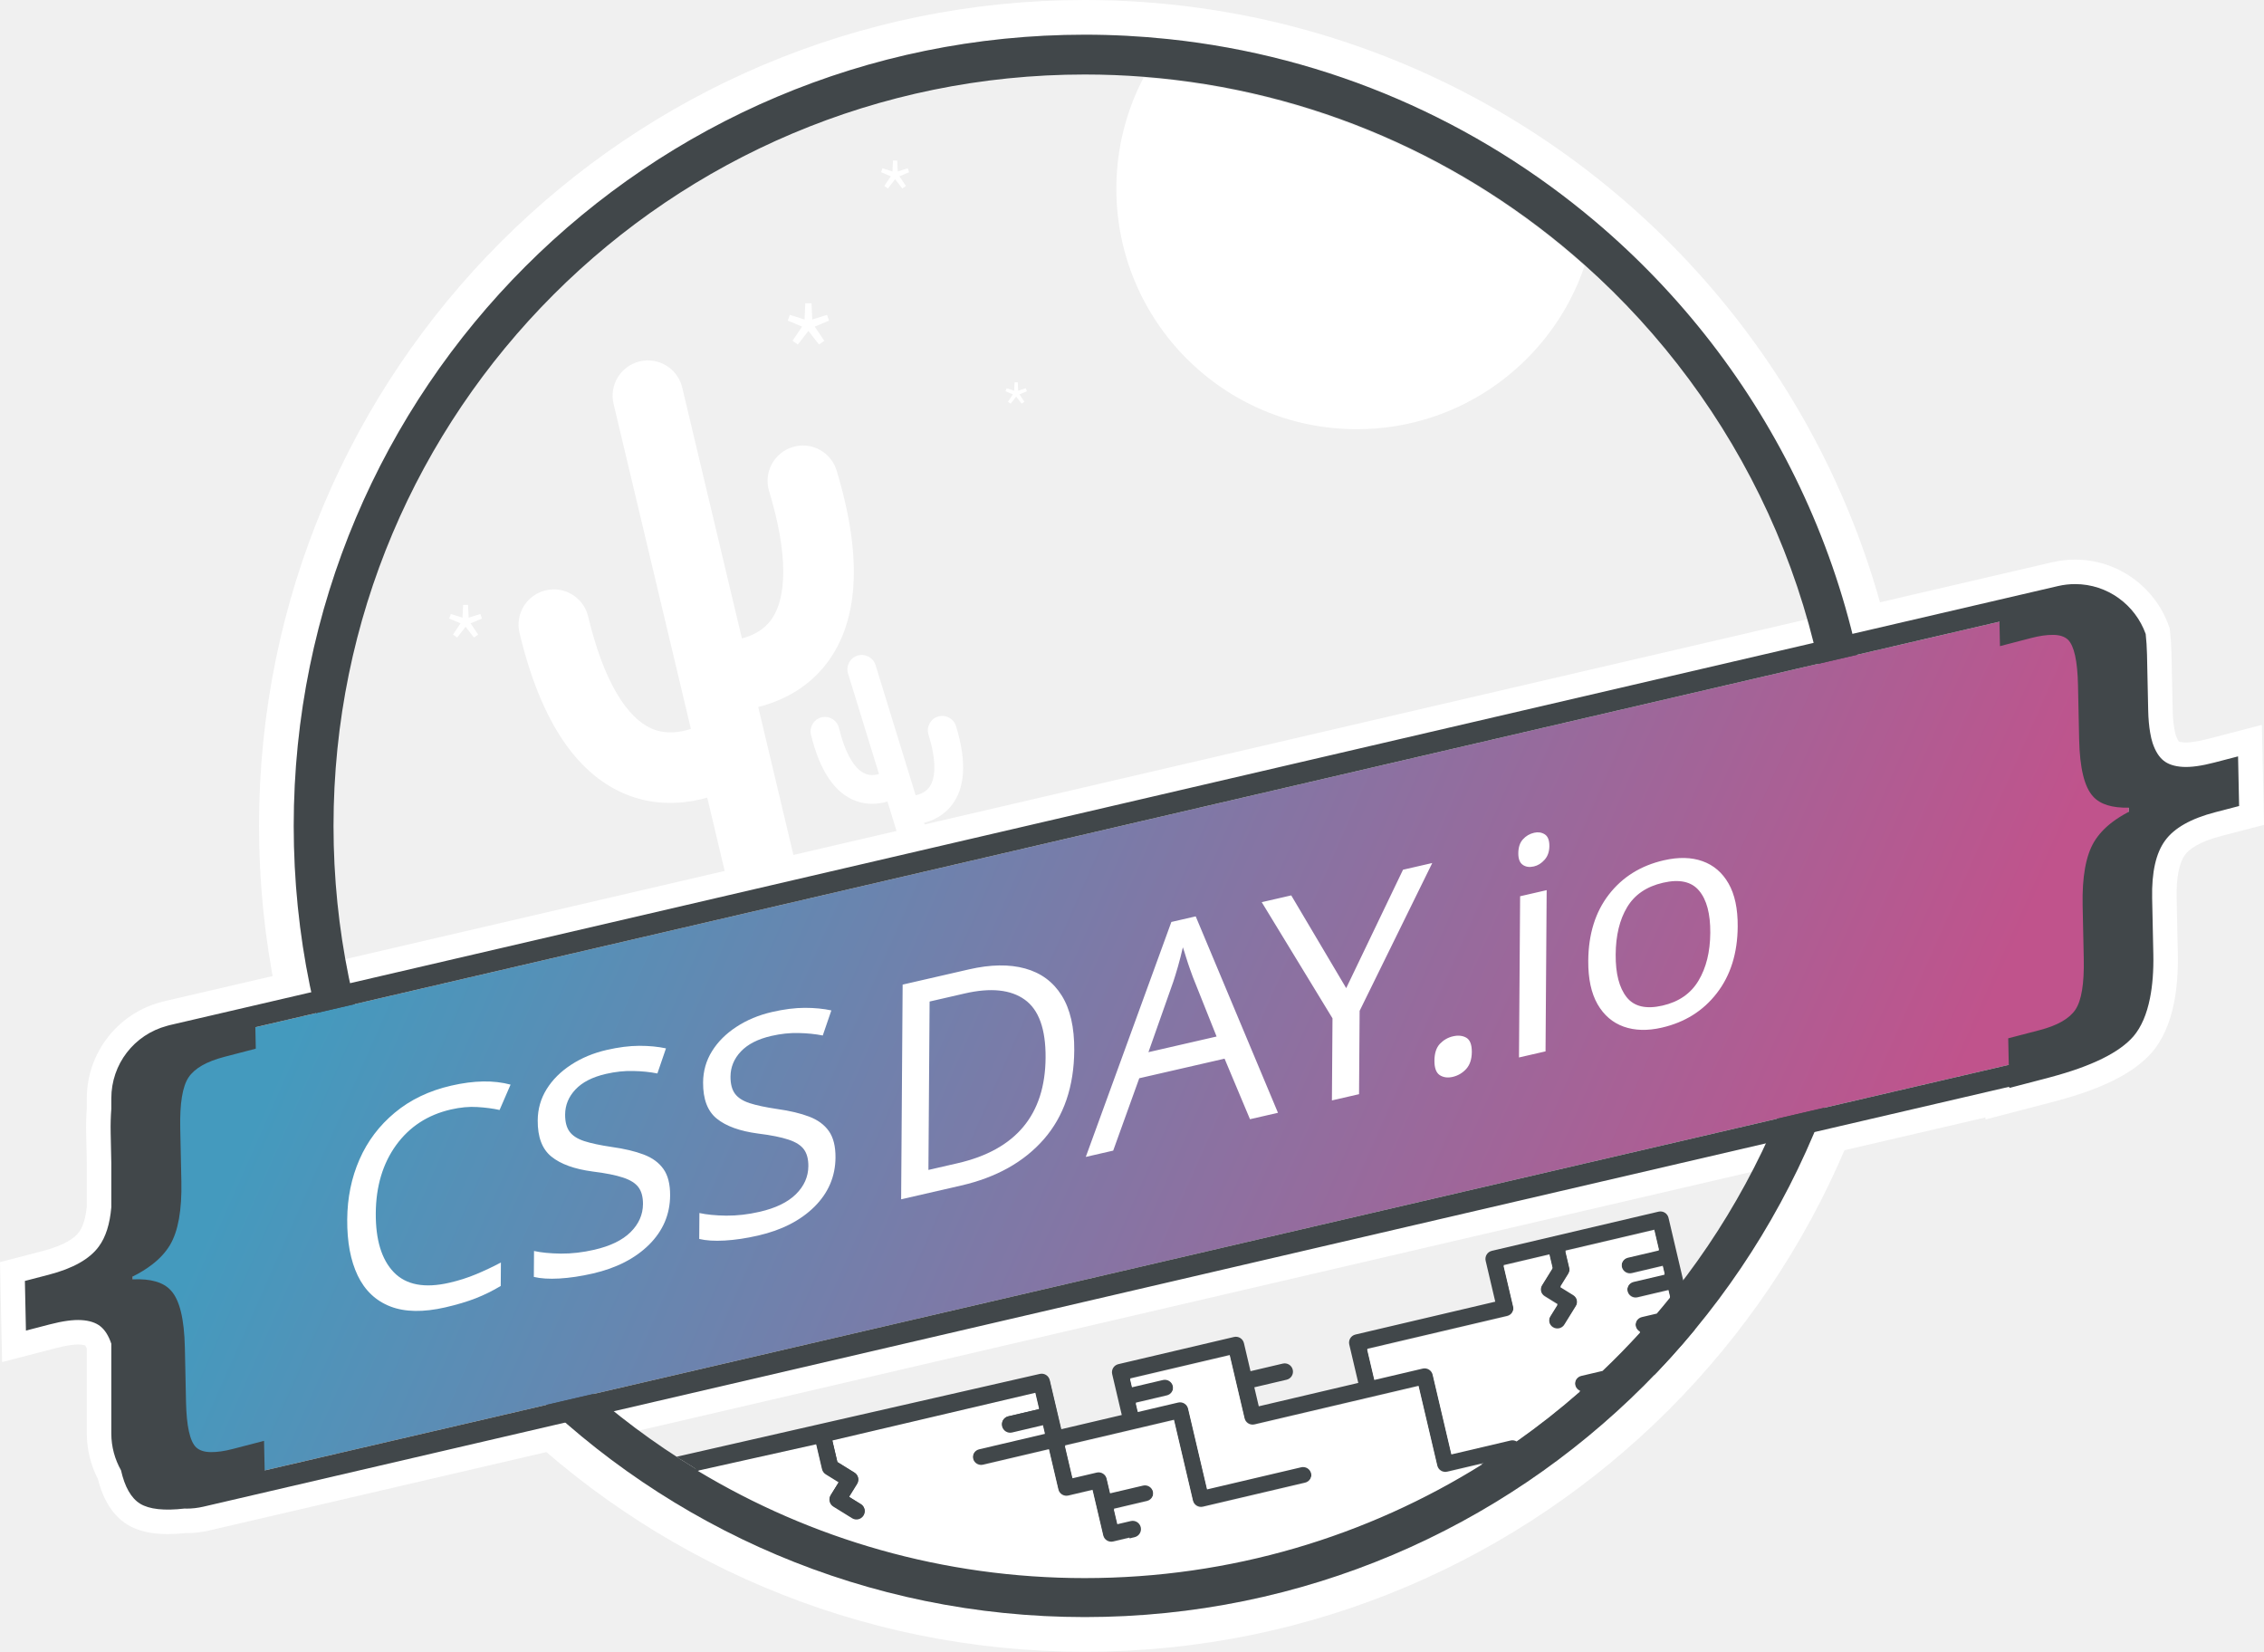
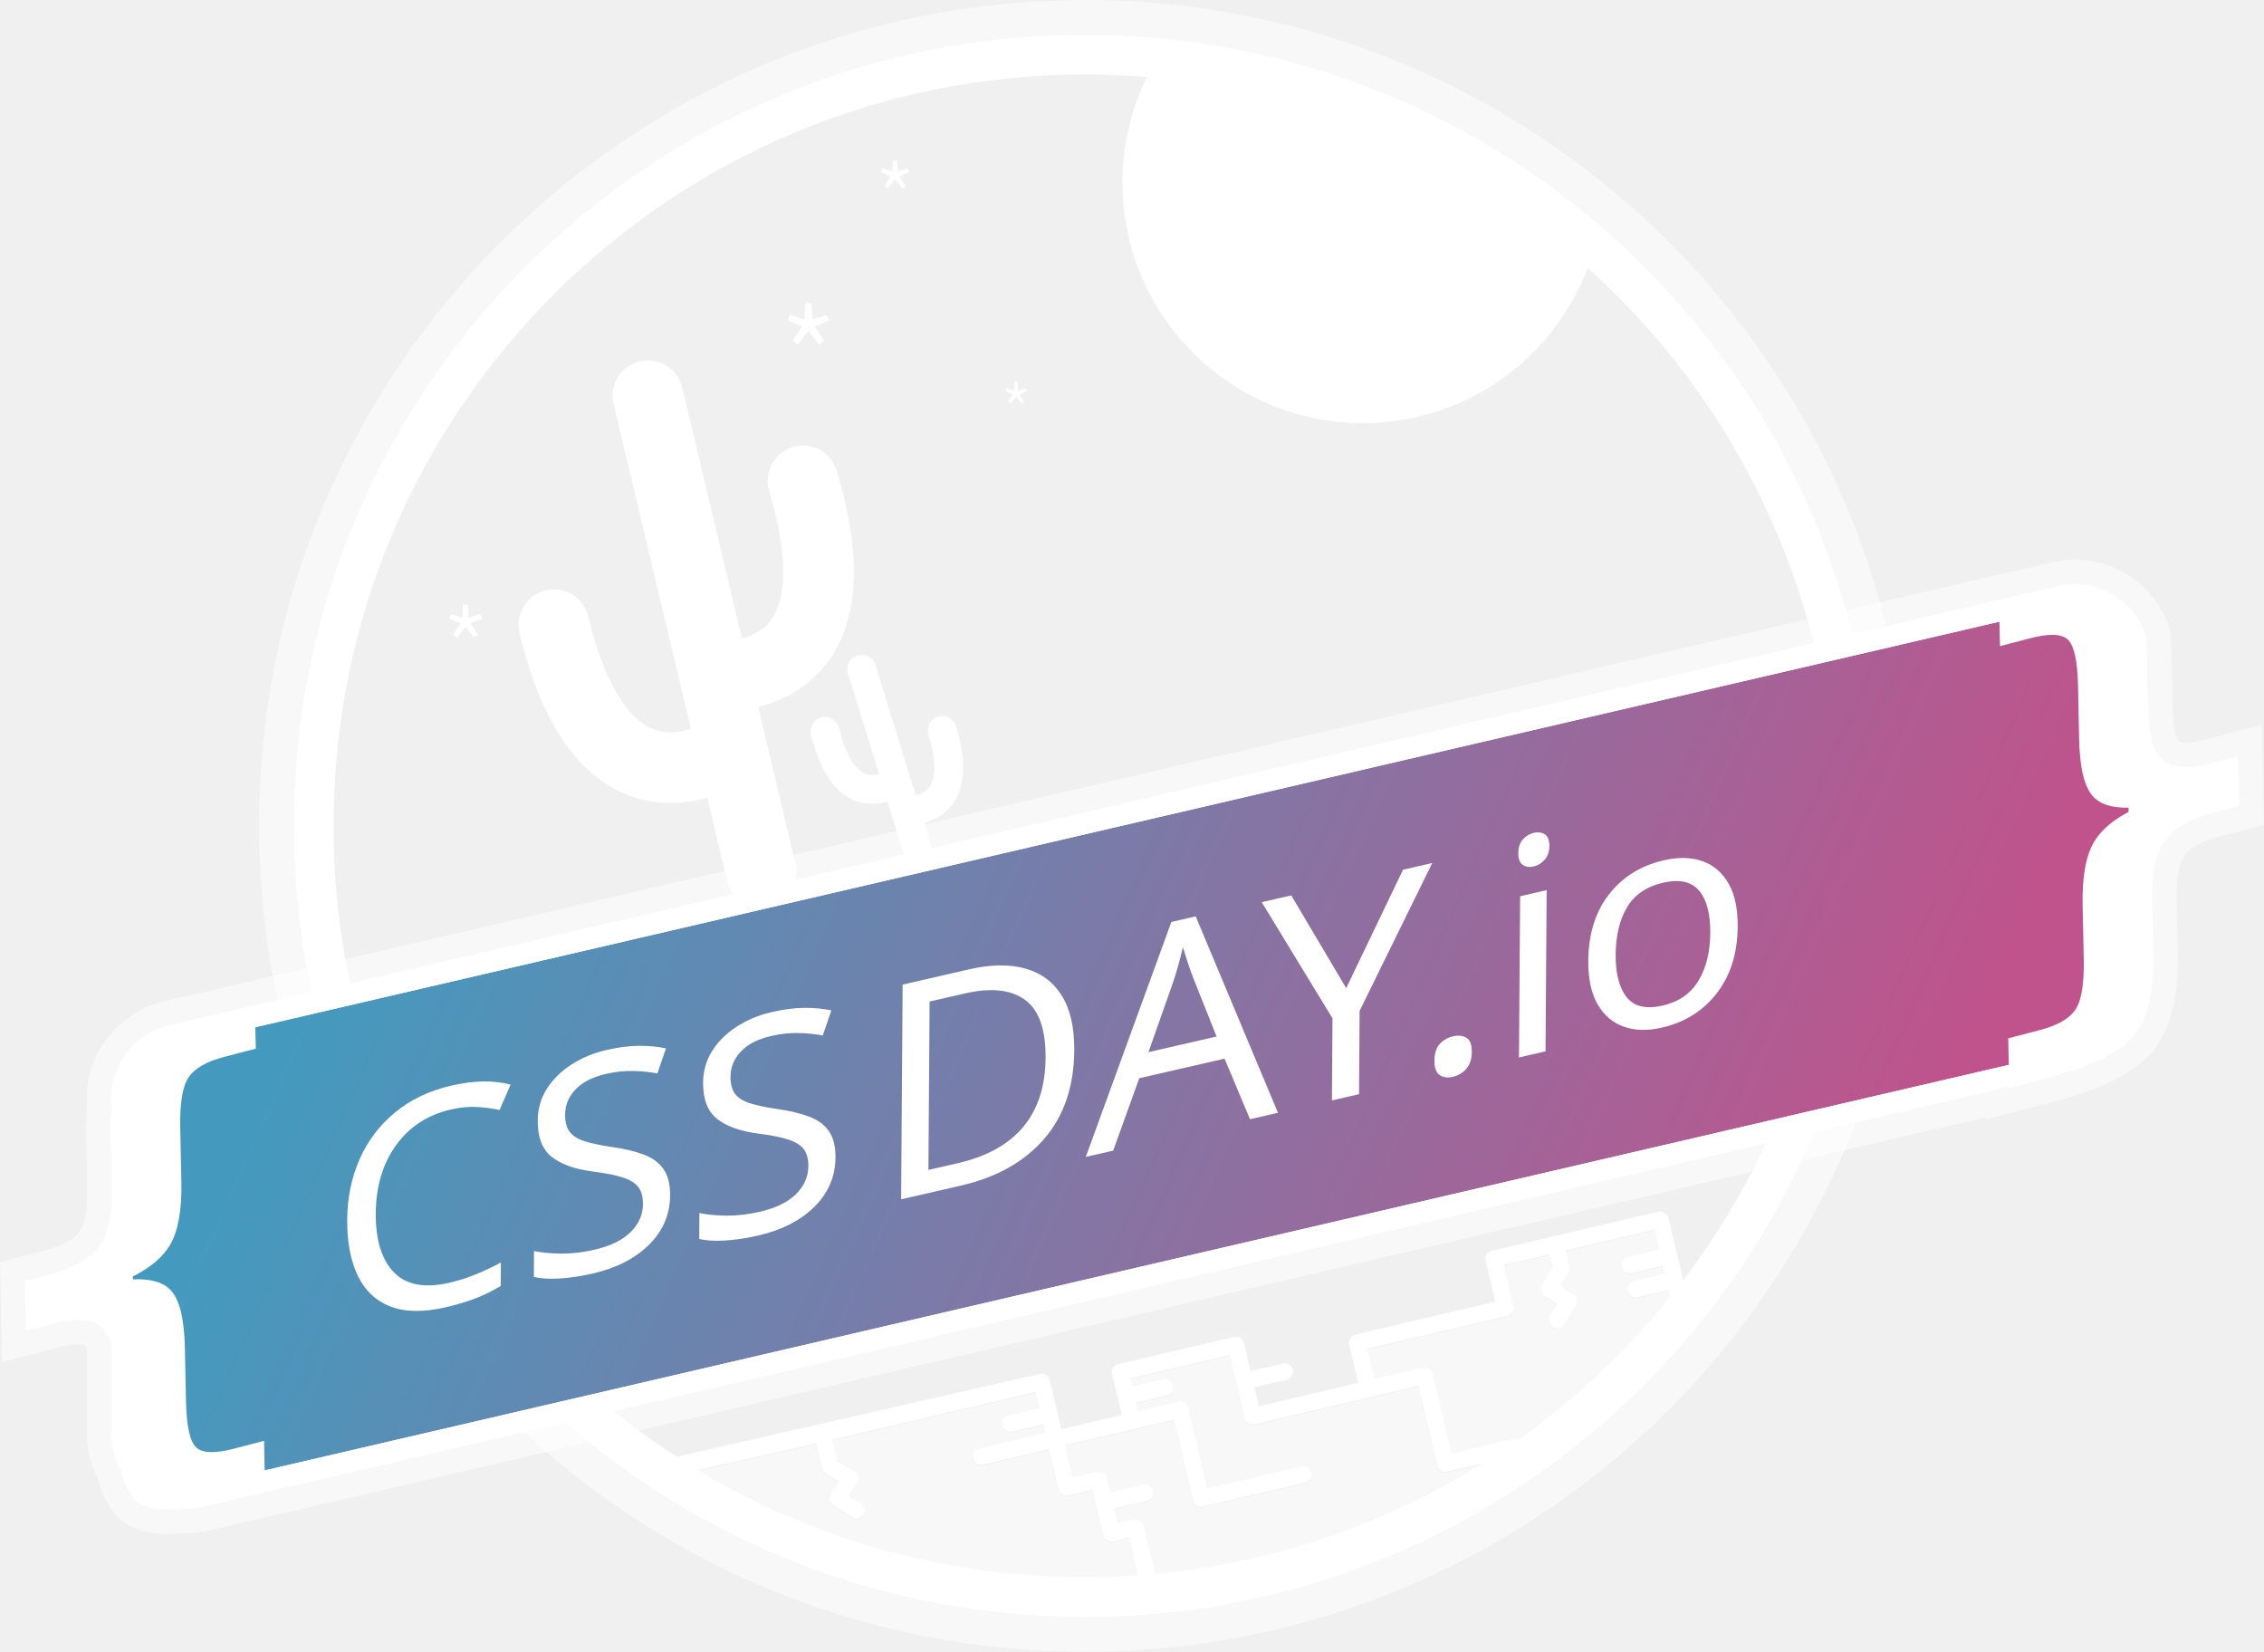
<svg xmlns="http://www.w3.org/2000/svg" version="1.1" x="0" y="0" width="369.775" height="269.75" viewBox="0, 0, 369.775, 269.75">
  <g id="Background">
    <rect x="0" y="0" width="369.775" height="269.75" fill="#000000" fill-opacity="0" />
  </g>
  <defs>
    <linearGradient id="Gradient_1" gradientUnits="userSpaceOnUse" x1="69.423" y1="119.973" x2="299.939" y2="221.786">
      <stop offset="0" stop-color="#449ABE" />
      <stop offset="1" stop-color="#C0538C" />
    </linearGradient>
  </defs>
  <g id="Layer_1">
-     <path d="M27.416,250.533 C24.667,250.533 22.499,250.023 20.787,248.976 C18.485,247.539 16.883,245.047 15.994,241.547 C14.806,239.244 14.181,236.682 14.181,234.096 L14.181,220.192 C14.029,219.865 13.914,219.742 13.896,219.722 L13.896,219.722 C13.884,219.722 13.645,219.613 13.047,219.577 C12.946,219.57 12.851,219.568 12.751,219.568 C12.135,219.568 11.005,219.671 9.126,220.16 L0.344,222.442 L0,206.116 L6.94,204.31 C10.718,203.328 12.267,202.087 12.9,201.219 C13.566,200.321 14.002,198.866 14.18,196.984 L14.18,189.961 L14.077,185.104 C14.047,183.682 14.08,182.315 14.18,180.933 L14.18,179.379 C14.18,172.026 19.143,165.567 26.249,163.669 C26.461,163.607 26.621,163.563 26.783,163.525 L335.221,91.813 C336.44,91.53 337.685,91.387 338.925,91.387 C345.757,91.387 351.903,95.725 354.216,102.182 L354.377,102.631 L354.428,103.106 C354.562,104.362 354.64,105.565 354.665,106.783 L354.858,115.905 C354.882,117.062 354.97,118.091 355.121,118.963 C355.23,119.589 355.32,119.921 355.377,120.088 C355.63,120.835 355.852,121.074 355.877,121.1 L355.878,121.1 C355.889,121.1 356.127,121.21 356.731,121.246 C356.828,121.252 356.922,121.254 357.021,121.254 C357.638,121.254 358.768,121.151 360.649,120.662 L369.431,118.379 L369.775,134.707 L362.834,136.512 C359.057,137.494 357.507,138.736 356.873,139.604 C355.917,140.893 355.437,143.367 355.505,146.593 L355.697,155.718 C355.759,158.692 355.551,161.406 355.077,163.784 C354.415,167.106 353.215,169.811 351.509,171.823 C348.622,175.159 343.539,177.75 335.944,179.774 L335.51,179.895 L324.297,182.815 L324.288,182.486 L34.14,249.947 C32.872,250.241 31.545,250.395 30.286,250.371 C29.266,250.478 28.302,250.533 27.416,250.533 z" fill="#FFFFFF" />
    <g>
-       <g>
-         <path d="M277.801,221.371 L276.179,214.469 L276.179,214.469 L276.179,214.469 L274.909,209.066 L274.83,208.731 L274.83,208.731 L274.83,208.731 L273.901,204.778 L273.901,204.778 L273.901,204.778 L272.516,198.883 C272.345,198.155 271.616,197.704 270.889,197.875 L253.76,201.9 C253.76,201.9 253.76,201.9 253.76,201.9 C253.76,201.9 253.76,201.9 253.76,201.9 L243.658,204.274 C242.93,204.445 242.479,205.173 242.65,205.901 L244.219,212.577 L221.381,217.943 C220.653,218.114 220.202,218.842 220.373,219.57 L221.847,225.844 L205.594,229.663 L204.865,226.561 L210.136,225.323 C210.864,225.152 211.315,224.424 211.144,223.696 C210.973,222.968 210.244,222.517 209.517,222.688 L204.246,223.927 L203.171,219.35 C203,218.622 202.271,218.171 201.544,218.342 L182.658,222.78 C181.93,222.951 181.479,223.679 181.65,224.407 L182.579,228.359 C182.579,228.359 182.579,228.359 182.579,228.36 C182.579,228.36 182.579,228.36 182.579,228.361 L183.219,231.083 L173.337,233.405 L172.697,230.683 C172.697,230.683 172.697,230.682 172.697,230.682 C172.697,230.682 172.697,230.682 172.697,230.682 L171.452,225.383 C171.281,224.655 170.552,224.204 169.825,224.375 L110.513,237.9 L110.505,237.902 C110.512,237.907 110.53,237.912 110.539,237.917 C110.643,237.984 110.747,238.051 110.852,238.118 C111.867,238.772 112.891,239.412 113.926,240.037 C113.931,240.042 113.936,240.046 113.941,240.051 L113.948,240.05 C113.96,240.057 113.972,240.065 113.985,240.072 L133.333,235.731 C133.335,235.741 133.335,235.751 133.337,235.761 L134.286,239.801 C134.368,240.151 134.586,240.453 134.891,240.642 L136.995,241.945 L135.692,244.049 C135.298,244.684 135.494,245.519 136.13,245.912 L139.191,247.808 C139.509,248.005 139.876,248.054 140.213,247.975 C140.55,247.896 140.857,247.688 141.054,247.37 C141.448,246.735 141.252,245.9 140.616,245.507 L138.706,244.324 L140.009,242.22 C140.403,241.585 140.207,240.75 139.571,240.357 L136.793,238.636 L135.972,235.141 C135.97,235.131 135.965,235.122 135.962,235.112 L169.126,227.319 L169.752,229.983 L164.701,231.17 C163.973,231.341 163.522,232.069 163.693,232.797 C163.864,233.525 164.592,233.976 165.32,233.805 L170.371,232.618 L170.701,234.023 L159.94,236.552 C159.212,236.723 158.761,237.451 158.932,238.179 C159.103,238.907 159.832,239.358 160.559,239.187 L171.32,236.658 L172.861,243.217 C173.032,243.945 173.761,244.396 174.488,244.225 L178.441,243.296 L180.186,250.72 C180.357,251.448 181.086,251.899 181.813,251.728 L184.468,251.104 L186.371,259.292 L188.986,258.591 L186.814,249.247 C186.633,248.574 185.975,248.163 185.302,248.266 C185.111,248.225 184.91,248.22 184.708,248.267 L182.512,248.783 L181.947,246.377 L187.327,245.113 C188.055,244.942 188.506,244.214 188.335,243.486 C188.164,242.758 187.436,242.307 186.708,242.478 L181.328,243.742 L180.768,241.359 C180.597,240.631 179.868,240.18 179.141,240.351 L175.188,241.28 L173.957,236.039 L191.745,231.859 L194.841,245.036 C195.012,245.764 195.741,246.215 196.468,246.044 L213.158,242.122 C213.886,241.951 214.337,241.223 214.166,240.495 C213.995,239.767 213.266,239.316 212.539,239.487 L197.166,243.099 L194.07,229.922 C193.899,229.194 193.17,228.743 192.443,228.914 L185.855,230.462 L185.525,229.057 L190.576,227.87 C191.304,227.699 191.755,226.971 191.584,226.243 C191.413,225.515 190.684,225.064 189.957,225.235 L184.906,226.422 L184.596,225.104 L200.847,221.285 L203.271,231.6 C203.442,232.328 204.171,232.779 204.898,232.608 L231.69,226.312 L234.747,239.321 C234.918,240.049 235.647,240.5 236.374,240.329 L242.18,238.965 L247.354,237.749 C248.082,237.578 248.533,236.85 248.362,236.122 C248.274,235.746 248.035,235.446 247.725,235.265 C247.436,235.096 247.086,235.031 246.735,235.114 L237.072,237.385 L234.015,224.376 C233.844,223.648 233.115,223.197 232.388,223.368 L224.483,225.225 L223.318,220.268 L246.156,214.902 C246.884,214.731 247.335,214.003 247.164,213.275 L245.595,206.599 L253.062,204.844 L253.573,207.021 L251.852,209.799 C251.458,210.434 251.654,211.269 252.29,211.662 L254.394,212.965 L253.211,214.875 C252.817,215.51 253.013,216.345 253.649,216.738 C253.967,216.935 254.334,216.984 254.671,216.905 C255.008,216.826 255.315,216.618 255.512,216.3 L257.408,213.239 C257.802,212.604 257.606,211.769 256.97,211.376 L254.866,210.073 L256.169,207.969 C256.358,207.664 256.418,207.296 256.336,206.947 L255.696,204.224 L270.19,200.818 L270.956,204.077 L265.905,205.264 C265.177,205.435 264.726,206.163 264.897,206.891 C265.068,207.619 265.797,208.07 266.524,207.899 L271.575,206.712 L271.885,208.03 L266.834,209.217 C266.106,209.388 265.655,210.116 265.826,210.844 C265.997,211.572 266.726,212.023 267.453,211.852 L272.504,210.665 L272.768,211.787 C272.063,212.662 271.347,213.527 270.619,214.382 L268.182,214.955 C267.454,215.126 267.003,215.854 267.174,216.582 C267.27,216.99 267.544,217.306 267.893,217.479 C265.924,219.64 263.88,221.731 261.762,223.746 L258.292,224.561 C257.564,224.732 257.113,225.46 257.284,226.188 C257.386,226.622 257.689,226.954 258.069,227.118 C258.326,227.229 258.618,227.265 258.912,227.196 L276.227,223.127 C276.324,223.104 276.416,223.07 276.502,223.028 C276.598,223.027 276.695,223.017 276.793,222.994 C277.52,222.827 277.972,222.098 277.801,221.371 z" fill="#41474A" />
-       </g>
-       <path d="M260.846,29.086 C242.393,14.472 220.027,4.589 195.575,1.254 C189.56,0.433 183.421,0 177.181,0 C102.691,0 42.306,60.386 42.306,134.875 C42.306,209.364 102.691,269.75 177.181,269.75 C251.671,269.75 312.056,209.364 312.056,134.875 C312.056,91.993 292.04,53.789 260.846,29.086 z M177.181,264.083 C105.821,264.083 47.973,206.234 47.973,134.875 C47.973,63.516 105.821,5.667 177.181,5.667 C181.763,5.667 186.288,5.909 190.747,6.375 C217.186,9.134 241.249,19.869 260.498,36.126 C288.561,59.827 306.389,95.267 306.389,134.875 C306.389,206.235 248.54,264.083 177.181,264.083 z" fill="#FFFFFF" />
-       <path d="M260.498,36.126 C241.249,19.868 217.186,9.133 190.747,6.375 C186.288,5.91 181.763,5.667 177.181,5.667 C105.821,5.667 47.973,63.516 47.973,134.875 C47.973,206.234 105.822,264.083 177.181,264.083 C248.54,264.083 306.389,206.234 306.389,134.875 C306.389,95.266 288.56,59.827 260.498,36.126 z M177.181,257.583 C109.411,257.583 54.473,202.645 54.473,134.875 C54.473,67.105 109.411,12.167 177.181,12.167 C180.405,12.167 183.601,12.293 186.762,12.537 C214.335,14.667 239.348,25.914 258.805,43.262 C284.011,65.736 299.889,98.449 299.889,134.875 C299.889,202.645 244.95,257.583 177.181,257.583 z" fill="#41474A" />
+       <path d="M165.3,233.939 C164.572,234.11 163.844,233.659 163.673,232.931 C163.502,232.203 163.953,231.475 164.681,231.304 L169.732,230.117 L169.106,227.453 L135.942,235.246 C135.945,235.256 135.949,235.264 135.952,235.275 L136.773,238.77 L139.551,240.491 C140.187,240.884 140.383,241.719 139.989,242.354 L138.686,244.458 L140.596,245.641 C141.231,246.034 141.428,246.869 141.034,247.504 C140.837,247.822 140.53,248.03 140.193,248.109 C139.856,248.188 139.488,248.139 139.171,247.942 L136.11,246.046 C135.475,245.653 135.278,244.818 135.672,244.183 L136.975,242.079 L134.871,240.776 C134.566,240.587 134.348,240.285 134.266,239.935 L133.317,235.895 C133.315,235.885 133.315,235.875 133.313,235.865 L113.965,240.206 C132.424,251.321 154.045,257.719 177.163,257.719 C201.036,257.719 223.314,250.896 242.161,239.101 L236.355,240.465 C235.627,240.636 234.899,240.185 234.728,239.457 L231.671,226.448 L204.879,232.744 C204.151,232.915 203.423,232.464 203.252,231.736 L200.828,221.421 L184.577,225.24 L184.887,226.558 L189.938,225.371 C190.666,225.2 191.394,225.651 191.565,226.379 C191.736,227.107 191.285,227.835 190.557,228.006 L185.506,229.193 L185.836,230.598 L192.424,229.05 C193.152,228.879 193.88,229.33 194.051,230.058 L197.147,243.235 L212.52,239.623 C213.248,239.452 213.976,239.903 214.147,240.631 C214.318,241.359 213.867,242.087 213.139,242.258 L196.449,246.18 C195.721,246.351 194.993,245.9 194.822,245.172 L191.726,231.995 L173.938,236.175 L175.169,241.416 L179.122,240.487 C179.85,240.316 180.578,240.767 180.749,241.495 L181.309,243.878 L186.689,242.614 C187.417,242.443 188.145,242.894 188.316,243.622 C188.487,244.35 188.036,245.078 187.308,245.249 L181.928,246.513 L182.493,248.919 L184.689,248.403 C185.417,248.232 186.145,248.683 186.316,249.411 C186.487,250.139 186.036,250.867 185.308,251.038 L181.794,251.864 C181.066,252.035 180.338,251.584 180.167,250.856 L178.422,243.432 L174.469,244.361 C173.741,244.532 173.013,244.081 172.842,243.353 L171.301,236.794 L160.54,239.323 C159.812,239.494 159.084,239.043 158.913,238.315 C158.742,237.587 159.193,236.859 159.921,236.688 L170.682,234.159 L170.352,232.754 L165.3,233.939 z" fill="#FFFFFF" fill-opacity="0.5" />
+       <path d="M259.435,226.496 C259.264,225.768 260.457,225.542 261.185,225.371 L261.744,223.884 C263.861,221.868 265.906,219.778 267.875,217.617 C267.527,217.444 268.531,217.717 268.435,217.309 C268.264,216.581 269.185,216.621 269.372,215.934 L270.601,214.52 C271.329,213.665 272.045,212.8 272.75,211.925 L272.486,210.803 L267.435,211.99 C266.707,212.161 265.979,211.71 265.808,210.982 C265.637,210.254 266.088,209.526 266.816,209.355 L271.867,208.168 L271.557,206.85 L266.506,208.037 C265.778,208.208 265.05,207.757 264.879,207.029 C264.708,206.301 265.159,205.573 265.887,205.402 L270.938,204.215 L270.172,200.956 L255.678,204.362 L256.318,207.085 C256.4,207.435 256.34,207.802 256.151,208.107 L254.848,210.211 L256.952,211.514 C257.587,211.907 257.784,212.742 257.39,213.377 L255.494,216.438 C255.297,216.756 254.99,216.964 254.653,217.043 C254.316,217.122 253.948,217.073 253.631,216.876 C252.996,216.483 252.799,215.648 253.193,215.013 L254.376,213.103 L252.272,211.8 C251.637,211.407 251.44,210.572 251.834,209.937 L253.555,207.159 L253.043,204.982 L245.576,206.737 L247.145,213.413 C247.316,214.141 246.865,214.869 246.137,215.04 L223.299,220.406 L224.464,225.363 L232.368,223.506 C233.096,223.335 233.824,223.786 233.995,224.514 L237.052,237.523 L246.715,235.252 C247.066,235.169 247.417,235.235 247.705,235.403 C251.301,232.871 254.753,230.153 258.05,227.259 C257.671,227.091 259.537,226.93 259.435,226.496 z" fill="#FFFFFF" fill-opacity="0.5" />
+       <path d="M271.426,197.858 C272.444,198.489 272.15,198.086 272.516,198.883 L273.901,204.778 L274.83,208.731 L274.909,209.066 L275.687,212.377 C273.15,212.399 274.309,212.356 272.207,212.473 L272.768,211.787 L272.504,210.665 L267.453,211.852 C266.726,212.023 265.997,211.572 265.826,210.844 C265.655,210.116 266.106,209.388 266.834,209.217 L271.885,208.03 L271.575,206.712 L266.524,207.899 C265.797,208.07 265.068,207.619 264.897,206.891 C264.726,206.163 265.177,205.435 265.905,205.264 L270.956,204.077 L270.19,200.818 L255.696,204.224 L256.336,206.947 C256.418,207.296 256.358,207.664 256.169,207.969 L254.866,210.073 L256.97,211.376 C257.606,211.769 257.802,212.604 257.408,213.239 L255.512,216.3 C255.315,216.618 255.008,216.826 254.671,216.905 C254.334,216.984 253.967,216.935 253.649,216.738 C253.013,216.345 252.817,215.51 253.211,214.875 L254.394,212.965 L252.29,211.662 C251.654,211.269 251.458,210.434 251.852,209.799 L253.573,207.021 L253.062,204.844 L245.595,206.599 L247.164,213.275 C247.335,214.003 246.884,214.731 246.156,214.902 L223.318,220.268 L224.483,225.225 L232.388,223.368 C233.115,223.197 233.844,223.648 234.015,224.376 L237.072,237.385 L246.735,235.114 C247.086,235.031 247.436,235.096 247.725,235.265 C248.035,235.446 248.274,235.746 248.362,236.122 C248.533,236.85 248.082,237.578 247.354,237.749 L242.18,238.965 L236.374,240.329 C235.647,240.5 234.918,240.049 234.747,239.321 L231.69,226.312 L204.898,232.608 C204.171,232.779 203.442,232.328 203.271,231.6 L200.847,221.285 L184.596,225.104 L184.906,226.422 L189.957,225.235 C190.684,225.064 191.413,225.515 191.584,226.243 C191.755,226.971 191.304,227.699 190.576,227.87 L185.525,229.057 L185.855,230.462 L192.443,228.914 C193.17,228.743 193.899,229.194 194.07,229.922 L197.166,243.099 L212.539,239.487 C213.266,239.316 213.995,239.767 214.166,240.495 C214.337,241.223 213.886,241.951 213.158,242.122 L196.468,246.044 C195.741,246.215 195.012,245.764 194.841,245.036 L191.745,231.859 L173.957,236.039 L175.188,241.28 L179.141,240.351 C179.868,240.18 180.597,240.631 180.768,241.359 L181.328,243.742 L186.708,242.478 C187.436,242.307 188.164,242.758 188.335,243.486 C188.506,244.214 188.055,244.942 187.327,245.113 L181.947,246.377 L182.512,248.783 L184.708,248.267 C184.91,248.22 185.111,248.225 185.302,248.266 C185.975,248.163 186.633,248.574 186.814,249.247 L188.986,258.591 L186.371,259.292 L184.468,251.104 L181.813,251.728 C181.086,251.899 180.357,251.448 180.186,250.72 L178.441,243.296 L174.488,244.225 C173.761,244.396 173.032,243.945 172.861,243.217 L171.32,236.658 L160.559,239.187 C159.832,239.358 159.103,238.907 158.932,238.179 C158.761,237.451 159.212,236.723 159.94,236.552 L170.701,234.023 L170.371,232.618 L165.32,233.805 C164.592,233.976 163.864,233.525 163.693,232.797 C163.522,232.069 163.973,231.341 164.701,231.17 L169.752,229.983 L169.126,227.319 L135.962,235.112 C135.965,235.122 135.97,235.131 135.972,235.141 L136.793,238.636 L139.571,240.357 C140.207,240.75 140.403,241.585 140.009,242.22 L138.706,244.324 L140.616,245.507 C141.252,245.9 141.448,246.735 141.054,247.37 C140.857,247.688 140.55,247.896 140.213,247.975 C139.876,248.054 139.509,248.005 139.191,247.808 L136.13,245.912 C135.494,245.519 135.298,244.684 135.692,244.049 L136.995,241.945 L134.891,240.642 C134.586,240.453 134.368,240.151 134.286,239.801 L133.337,235.761 C133.335,235.751 133.335,235.741 133.333,235.731 L113.985,240.072 C113.972,240.065 113.96,240.057 113.948,240.05 L113.941,240.051 C113.936,240.046 113.931,240.042 113.926,240.037 C112.891,239.412 111.867,238.772 110.852,238.118 C110.747,238.051 110.643,237.984 110.539,237.917 C110.53,237.912 110.512,237.907 110.505,237.902 L110.513,237.9 L169.825,224.375 C170.552,224.204 171.281,224.655 171.452,225.383 L172.697,230.682 L172.697,230.683 L173.337,233.405 L183.219,231.083 L182.579,228.361 L182.579,228.359 L181.65,224.407 C181.479,223.679 181.93,222.951 182.658,222.78 L201.544,218.342 C202.271,218.171 203,218.622 203.171,219.35 L204.246,223.927 L209.517,222.688 C210.244,222.517 210.973,222.968 211.144,223.696 C211.315,224.424 210.864,225.152 210.136,225.323 L204.865,226.561 L205.594,229.663 L221.847,225.844 L220.373,219.57 C220.202,218.842 220.653,218.114 221.381,217.943 L244.219,212.577 L242.65,205.901 C242.479,205.173 242.93,204.445 243.658,204.274 L253.76,201.9 L270.889,197.875 L271.426,197.858 z" fill="#FFFFFF" />
    </g>
+     <g>
+       <path d="M260.846,29.086 C242.393,14.472 220.027,4.589 195.575,1.254 C189.56,0.433 183.421,0 177.181,0 C102.691,0 42.306,60.386 42.306,134.875 C42.306,209.364 102.691,269.75 177.181,269.75 C251.671,269.75 312.056,209.364 312.056,134.875 C312.056,91.993 292.04,53.789 260.846,29.086 z M177.181,264.083 C105.821,264.083 47.973,206.234 47.973,134.875 C47.973,63.516 105.821,5.667 177.181,5.667 C181.763,5.667 186.288,5.909 190.747,6.375 C217.186,9.134 241.249,19.869 260.498,36.126 C288.561,59.827 306.389,95.267 306.389,134.875 C306.389,206.235 248.54,264.083 177.181,264.083 z" fill="#FFFFFF" fill-opacity="0.5" />
+       <path d="M260.498,36.126 C241.249,19.868 217.186,9.133 190.747,6.375 C186.288,5.91 181.763,5.667 177.181,5.667 C105.821,5.667 47.973,63.516 47.973,134.875 C47.973,206.234 105.822,264.083 177.181,264.083 C248.54,264.083 306.389,206.234 306.389,134.875 C306.389,95.266 288.56,59.827 260.498,36.126 z M177.181,257.583 C109.411,257.583 54.473,202.645 54.473,134.875 C54.473,67.105 109.411,12.167 177.181,12.167 C180.405,12.167 183.601,12.293 186.762,12.537 C214.335,14.667 239.348,25.914 258.805,43.262 C284.011,65.736 299.889,98.449 299.889,134.875 C299.889,202.645 244.95,257.583 177.181,257.583 z" fill="#FFFFFF" />
+     </g>
+     <path d="M27.416,250.533 C24.667,250.533 22.499,250.023 20.787,248.976 C18.485,247.539 16.883,245.047 15.994,241.547 C14.806,239.244 14.181,236.682 14.181,234.096 L14.181,220.192 C14.029,219.865 13.914,219.742 13.896,219.722 L13.896,219.722 C13.884,219.722 13.645,219.613 13.047,219.577 C12.946,219.57 12.851,219.568 12.751,219.568 C12.135,219.568 11.005,219.671 9.126,220.16 L0.344,222.442 L0,206.116 L6.94,204.31 C10.718,203.328 12.267,202.087 12.9,201.219 C13.566,200.321 14.002,198.866 14.18,196.984 L14.18,189.961 L14.077,185.104 C14.047,183.682 14.08,182.315 14.18,180.933 L14.18,179.379 C14.18,172.026 19.143,165.567 26.249,163.669 C26.461,163.607 26.621,163.563 26.783,163.525 L335.221,91.813 C336.44,91.53 337.685,91.387 338.925,91.387 C345.757,91.387 351.903,95.725 354.216,102.182 L354.377,102.631 L354.428,103.106 C354.562,104.362 354.64,105.565 354.665,106.783 L354.858,115.905 C354.882,117.062 354.97,118.091 355.121,118.963 C355.23,119.589 355.32,119.921 355.377,120.088 C355.63,120.835 355.852,121.074 355.877,121.1 L355.878,121.1 C355.889,121.1 356.127,121.21 356.731,121.246 C356.828,121.252 356.922,121.254 357.021,121.254 C357.638,121.254 358.768,121.151 360.649,120.662 L369.431,118.379 L369.775,134.707 L362.834,136.512 C359.057,137.494 357.507,138.736 356.873,139.604 C355.917,140.893 355.437,143.367 355.505,146.593 L355.697,155.718 C355.759,158.692 355.551,161.406 355.077,163.784 C354.415,167.106 353.215,169.811 351.509,171.823 C348.622,175.159 343.539,177.75 335.944,179.774 L335.51,179.895 L324.297,182.815 L324.288,182.486 L34.14,249.947 C32.872,250.241 31.545,250.395 30.286,250.371 C29.266,250.478 28.302,250.533 27.416,250.533 z" fill="#FFFFFF" fill-opacity="0.5" />
    <path d="M164.626,65.61 L165.434,64.407 L164.224,63.897 L164.396,63.41 L165.643,63.805 L165.707,62.437 L166.234,62.437 L166.298,63.805 L167.545,63.41 L167.717,63.897 L166.507,64.407 L167.315,65.61 L166.866,65.922 L165.97,64.771 L165.074,65.922 L164.626,65.61 z" fill="#FFFFFF" />
    <path d="M144.432,30.373 L145.492,28.793 L143.904,28.124 L144.13,27.485 L145.767,28.003 L145.851,26.208 L146.543,26.208 L146.627,28.003 L148.264,27.485 L148.49,28.124 L146.902,28.793 L147.962,30.373 L147.372,30.783 L146.196,29.272 L145.02,30.783 L144.432,30.373 z" fill="#FFFFFF" />
    <path d="M129.441,55.66 L130.999,53.34 L128.666,52.357 L128.998,51.419 L131.403,52.18 L131.527,49.542 L132.544,49.542 L132.668,52.18 L135.073,51.419 L135.405,52.357 L133.072,53.34 L134.63,55.66 L133.763,56.262 L132.036,54.043 L130.309,56.262 L129.441,55.66 z" fill="#FFFFFF" />
    <path d="M134.835,125.716 L135.643,124.513 L134.433,124.003 L134.605,123.516 L135.852,123.911 L135.916,122.543 L136.443,122.543 L136.507,123.911 L137.754,123.516 L137.926,124.003 L136.716,124.513 L137.524,125.716 L137.074,126.028 L136.178,124.877 L135.282,126.028 L134.835,125.716 z" fill="#FFFFFF" />
    <path d="M136.646,76.852 C135.723,73.806 132.494,72.071 129.458,73.01 C126.412,73.933 124.691,77.151 125.615,80.197 C128.669,90.267 128.703,97.842 125.711,101.531 C124.467,103.063 122.742,103.854 121.174,104.259 L111.427,63.29 C110.69,60.194 107.583,58.281 104.487,59.017 C101.39,59.754 99.478,62.862 100.214,65.957 L112.842,119.036 C111.133,119.597 108.963,119.927 106.854,119.154 C102.335,117.495 98.503,110.936 96.064,100.683 C95.327,97.587 92.22,95.674 89.124,96.41 C86.028,97.146 84.115,100.255 84.851,103.35 C88.312,117.895 94.379,126.852 102.884,129.973 C106.984,131.477 111.074,131.343 114.59,130.507 C114.904,130.432 115.208,130.345 115.513,130.26 L118.724,143.755 C119.461,146.851 122.568,148.764 125.664,148.028 C128.761,147.291 130.673,144.183 129.937,141.088 L125.112,120.806 C125.11,120.797 125.108,120.789 125.106,120.78 L123.84,115.459 C127.53,114.525 131.52,112.588 134.545,108.933 C140.29,101.994 140.997,91.2 136.646,76.852 z" fill="#FFFFFF" />
    <path d="M132.458,119.986 C132.152,118.725 132.927,117.447 134.188,117.148 C135.449,116.842 136.72,117.616 137.026,118.877 C138.038,123.047 139.594,125.716 141.409,126.392 C142.163,126.673 142.933,126.593 143.568,126.411 L138.51,110 C138.128,108.76 138.823,107.444 140.064,107.062 C141.304,106.68 142.62,107.376 143.002,108.616 L149.554,129.878 C150.271,129.721 151.101,129.388 151.682,128.68 C152.926,127.162 152.915,124.064 151.649,119.957 C151.267,118.717 151.962,117.401 153.203,117.019 C154.443,116.637 155.759,117.333 156.141,118.573 C157.936,124.4 157.659,128.802 155.317,131.66 C154.188,133.037 152.723,133.837 151.315,134.271 C151.189,134.31 151.064,134.342 150.94,134.375 L152.606,139.781 C152.988,141.021 152.293,142.337 151.052,142.719 C149.812,143.101 148.496,142.405 148.114,141.165 L145.61,133.041 C145.609,133.038 145.608,133.034 145.607,133.031 L144.95,130.9 C143.46,131.336 141.657,131.481 139.838,130.824 C136.382,129.574 133.899,125.928 132.458,119.986 z" fill="#FFFFFF" />
    <path d="M73.983,103.637 L75.219,101.795 L73.368,101.015 L73.632,100.27 L75.54,100.874 L75.638,98.781 L76.445,98.781 L76.543,100.874 L78.451,100.27 L78.715,101.015 L76.863,101.795 L78.099,103.637 L77.411,104.115 L76.04,102.354 L74.669,104.115 L73.983,103.637 z" fill="#FFFFFF" />
-     <path d="M257.266,226.326 C257.095,225.598 257.546,224.87 258.274,224.699 L261.744,223.884 C263.861,221.868 265.906,219.778 267.875,217.617 C267.527,217.444 267.252,217.128 267.156,216.72 C266.985,215.992 267.437,215.264 268.164,215.093 L270.601,214.52 C271.329,213.665 272.045,212.8 272.75,211.925 L272.486,210.803 L267.435,211.99 C266.707,212.161 265.979,211.71 265.808,210.982 C265.637,210.254 266.088,209.526 266.816,209.355 L271.867,208.168 L271.557,206.85 L266.506,208.037 C265.778,208.208 265.05,207.757 264.879,207.029 C264.708,206.301 265.159,205.573 265.887,205.402 L270.938,204.215 L270.172,200.956 L255.678,204.362 L256.318,207.085 C256.4,207.435 256.34,207.802 256.151,208.107 L254.848,210.211 L256.952,211.514 C257.587,211.907 257.784,212.742 257.39,213.377 L255.494,216.438 C255.297,216.756 254.99,216.964 254.653,217.043 C254.316,217.122 253.948,217.073 253.631,216.876 C252.996,216.483 252.799,215.648 253.193,215.013 L254.376,213.103 L252.272,211.8 C251.637,211.407 251.44,210.572 251.834,209.937 L253.555,207.159 L253.043,204.982 L245.576,206.737 L247.145,213.413 C247.316,214.141 246.865,214.869 246.137,215.04 L223.299,220.406 L224.464,225.363 L232.368,223.506 C233.096,223.335 233.824,223.786 233.995,224.514 L237.052,237.523 L246.715,235.252 C247.066,235.169 247.417,235.235 247.705,235.403 C251.301,232.871 254.753,230.153 258.05,227.259 C257.671,227.091 257.368,226.76 257.266,226.326 z" fill="#FFFFFF" />
-     <g>
-       <path d="M165.3,233.939 C164.572,234.11 163.844,233.659 163.673,232.931 C163.502,232.203 163.953,231.475 164.681,231.304 L169.732,230.117 L169.106,227.453 L135.942,235.246 C135.945,235.256 135.949,235.264 135.952,235.275 L136.773,238.77 L139.551,240.491 C140.187,240.884 140.383,241.719 139.989,242.354 L138.686,244.458 L140.596,245.641 C141.231,246.034 141.428,246.869 141.034,247.504 C140.837,247.822 140.53,248.03 140.193,248.109 C139.856,248.188 139.488,248.139 139.171,247.942 L136.11,246.046 C135.475,245.653 135.278,244.818 135.672,244.183 L136.975,242.079 L134.871,240.776 C134.566,240.587 134.348,240.285 134.266,239.935 L133.317,235.895 C133.315,235.885 133.315,235.875 133.313,235.865 L113.965,240.206 C132.424,251.321 154.045,257.719 177.163,257.719 C201.036,257.719 223.314,250.896 242.161,239.101 L236.355,240.465 C235.627,240.636 234.899,240.185 234.728,239.457 L231.671,226.448 L204.879,232.744 C204.151,232.915 203.423,232.464 203.252,231.736 L200.828,221.421 L184.577,225.24 L184.887,226.558 L189.938,225.371 C190.666,225.2 191.394,225.651 191.565,226.379 C191.736,227.107 191.285,227.835 190.557,228.006 L185.506,229.193 L185.836,230.598 L192.424,229.05 C193.152,228.879 193.88,229.33 194.051,230.058 L197.147,243.235 L212.52,239.623 C213.248,239.452 213.976,239.903 214.147,240.631 C214.318,241.359 213.867,242.087 213.139,242.258 L196.449,246.18 C195.721,246.351 194.993,245.9 194.822,245.172 L191.726,231.995 L173.938,236.175 L175.169,241.416 L179.122,240.487 C179.85,240.316 180.578,240.767 180.749,241.495 L181.309,243.878 L186.689,242.614 C187.417,242.443 188.145,242.894 188.316,243.622 C188.487,244.35 188.036,245.078 187.308,245.249 L181.928,246.513 L182.493,248.919 L184.689,248.403 C185.417,248.232 186.145,248.683 186.316,249.411 C186.487,250.139 186.036,250.867 185.308,251.038 L181.794,251.864 C181.066,252.035 180.338,251.584 180.167,250.856 L178.422,243.432 L174.469,244.361 C173.741,244.532 173.013,244.081 172.842,243.353 L171.301,236.794 L160.54,239.323 C159.812,239.494 159.084,239.043 158.913,238.315 C158.742,237.587 159.193,236.859 159.921,236.688 L170.682,234.159 L170.352,232.754 L165.3,233.939 z" fill="#FFFFFF" />
-       <path d="M172.677,230.816 L172.677,230.816 L171.431,225.516 C171.26,224.788 170.532,224.337 169.804,224.508 L111.325,238.022 C111.178,238.057 111.046,238.119 110.924,238.195 C111.538,238.397 112.685,238.834 113.906,240.169 C113.913,240.173 113.92,240.178 113.927,240.182 L133.312,235.864 C133.314,235.874 133.314,235.884 133.316,235.894 L134.266,239.934 C134.348,240.284 134.565,240.586 134.871,240.775 L136.975,242.078 L135.672,244.182 C135.278,244.817 135.474,245.652 136.11,246.045 L139.171,247.941 C139.489,248.138 139.856,248.187 140.193,248.108 C140.53,248.029 140.838,247.821 141.034,247.503 C141.428,246.868 141.232,246.033 140.596,245.64 L138.686,244.457 L139.989,242.353 C140.383,241.718 140.187,240.883 139.551,240.49 L136.773,238.769 L135.952,235.274 C135.95,235.264 135.945,235.255 135.942,235.245 L169.106,227.452 L169.732,230.116 L164.681,231.303 C163.953,231.474 163.502,232.202 163.673,232.93 C163.844,233.658 164.573,234.109 165.3,233.938 L170.351,232.751 L170.681,234.156 L173.316,233.537 L172.677,230.816 z" fill="#41474A" />
-     </g>
-     <path d="M182.332,30.818 C182.332,52.51 199.917,70.095 221.609,70.095 C238.888,70.095 253.55,58.932 258.805,43.428 C239.348,26.08 214.334,14.833 186.762,12.703 C183.938,18.125 182.332,24.283 182.332,30.818 z" fill="#FFFFFF" />
+     <path d="M183.332,29.818 C183.332,51.51 200.917,69.095 222.609,69.095 C239.888,69.095 254.55,57.932 259.805,42.428 C240.348,25.08 215.334,13.833 187.762,11.703 C184.938,17.125 183.332,23.283 183.332,29.818 z" fill="#FFFFFF" />
    <g>
      <path d="M336.921,99.118 L28.467,170.833 C24.493,171.757 21.681,175.298 21.681,179.378 L21.681,234.096 C21.681,239.744 26.94,243.92 32.441,242.641 L340.895,170.926 C344.869,170.002 347.681,166.461 347.681,162.381 L347.681,107.663 C347.681,102.016 342.422,97.839 336.921,99.118 z" fill="url(#Gradient_1)" />
      <g>
-         <path d="M365.539,123.524 L361.657,124.533 C359.545,125.082 357.822,125.32 356.491,125.238 C355.159,125.158 354.118,124.817 353.369,124.214 C352.62,123.612 352.028,122.664 351.59,121.371 C351.422,120.876 351.292,120.284 351.181,119.643 C351.002,118.608 350.889,117.406 350.86,115.99 L350.667,106.868 C350.641,105.657 350.561,104.564 350.451,103.532 C348.752,98.793 344.234,95.388 338.926,95.388 C337.99,95.388 337.049,95.496 336.128,95.71 L326.489,97.951 L41.628,164.18 L27.674,167.424 C27.541,167.455 27.413,167.498 27.282,167.533 C21.906,168.969 18.181,173.776 18.181,179.378 L18.181,181.079 C18.088,182.307 18.047,183.612 18.077,185.019 L18.181,189.961 L18.181,197.164 C17.944,199.914 17.262,202.053 16.132,203.577 C14.645,205.613 11.919,207.149 7.947,208.181 L4.065,209.19 L4.236,217.298 L8.118,216.289 C10.23,215.74 11.953,215.502 13.284,215.584 C14.616,215.664 15.657,216.005 16.406,216.608 C17.153,217.208 17.744,218.154 18.181,219.442 L18.181,234.096 C18.181,236.281 18.76,238.33 19.763,240.109 C20.376,242.827 21.411,244.65 22.875,245.564 C24.38,246.485 26.815,246.747 30.167,246.359 C30.257,246.361 30.345,246.373 30.436,246.373 C31.372,246.373 32.313,246.265 33.234,246.051 L328.165,177.48 L328.169,177.675 L334.503,176.025 C334.646,175.988 334.773,175.948 334.913,175.91 C341.63,174.12 346.156,171.897 348.458,169.237 C349.742,167.723 350.631,165.631 351.155,163.003 C351.566,160.94 351.757,158.554 351.699,155.803 L351.506,146.677 C351.417,142.433 352.129,139.287 353.643,137.245 C355.13,135.209 357.856,133.673 361.827,132.641 L365.709,131.632 L365.539,123.524 z M344.942,134.304 C343.701,135.252 342.726,136.316 342.014,137.497 C340.675,139.752 340.055,143.212 340.153,147.881 L340.337,156.582 C340.422,160.629 339.969,163.392 338.982,164.873 C337.995,166.354 336.035,167.475 333.108,168.236 L327.998,169.567 L328.089,173.904 L43.227,240.134 L43.125,235.305 L38.015,236.633 C36.664,236.986 35.465,237.155 34.418,237.143 C33.369,237.131 32.572,236.868 32.023,236.358 C31.012,235.368 30.463,232.894 30.381,228.932 L30.194,220.064 C30.095,215.395 29.337,212.291 27.919,210.755 C26.713,209.405 24.631,208.8 21.682,208.931 L21.682,208.464 C22.852,207.882 23.902,207.234 24.834,206.52 C26.075,205.572 27.05,204.508 27.762,203.327 C29.101,201.072 29.721,197.612 29.623,192.943 L29.439,184.242 C29.354,180.195 29.807,177.432 30.794,175.951 C31.781,174.47 33.74,173.349 36.668,172.588 L41.778,171.257 L41.704,167.757 L326.566,101.527 L326.651,105.519 L331.761,104.191 C333.112,103.838 334.311,103.669 335.358,103.681 C336.407,103.693 337.205,103.956 337.754,104.466 C338.764,105.456 339.314,107.93 339.396,111.892 L339.583,120.76 C339.682,125.429 340.44,128.533 341.858,130.069 C343.006,131.354 344.954,131.958 347.681,131.902 L347.681,132.581 C346.679,133.106 345.76,133.677 344.942,134.304 z" fill="#41474A" />
+         <path d="M365.539,123.524 L361.657,124.533 C359.545,125.082 357.822,125.32 356.491,125.238 C355.159,125.158 354.118,124.817 353.369,124.214 C352.62,123.612 352.028,122.664 351.59,121.371 C351.422,120.876 351.292,120.284 351.181,119.643 C351.002,118.608 350.889,117.406 350.86,115.99 L350.667,106.868 C350.641,105.657 350.561,104.564 350.451,103.532 C348.752,98.793 344.234,95.388 338.926,95.388 C337.99,95.388 337.049,95.496 336.128,95.71 L326.489,97.951 L41.628,164.18 L27.674,167.424 C27.541,167.455 27.413,167.498 27.282,167.533 C21.906,168.969 18.181,173.776 18.181,179.378 L18.181,181.079 C18.088,182.307 18.047,183.612 18.077,185.019 L18.181,189.961 L18.181,197.164 C17.944,199.914 17.262,202.053 16.132,203.577 C14.645,205.613 11.919,207.149 7.947,208.181 L4.065,209.19 L4.236,217.298 L8.118,216.289 C10.23,215.74 11.953,215.502 13.284,215.584 C14.616,215.664 15.657,216.005 16.406,216.608 C17.153,217.208 17.744,218.154 18.181,219.442 L18.181,234.096 C18.181,236.281 18.76,238.33 19.763,240.109 C20.376,242.827 21.411,244.65 22.875,245.564 C24.38,246.485 26.815,246.747 30.167,246.359 C30.257,246.361 30.345,246.373 30.436,246.373 C31.372,246.373 32.313,246.265 33.234,246.051 L328.165,177.48 L328.169,177.675 L334.503,176.025 C334.646,175.988 334.773,175.948 334.913,175.91 C341.63,174.12 346.156,171.897 348.458,169.237 C349.742,167.723 350.631,165.631 351.155,163.003 C351.566,160.94 351.757,158.554 351.699,155.803 L351.506,146.677 C351.417,142.433 352.129,139.287 353.643,137.245 C355.13,135.209 357.856,133.673 361.827,132.641 L365.709,131.632 L365.539,123.524 z M344.942,134.304 C343.701,135.252 342.726,136.316 342.014,137.497 C340.675,139.752 340.055,143.212 340.153,147.881 L340.337,156.582 C340.422,160.629 339.969,163.392 338.982,164.873 C337.995,166.354 336.035,167.475 333.108,168.236 L327.998,169.567 L328.089,173.904 L43.227,240.134 L43.125,235.305 L38.015,236.633 C36.664,236.986 35.465,237.155 34.418,237.143 C33.369,237.131 32.572,236.868 32.023,236.358 C31.012,235.368 30.463,232.894 30.381,228.932 L30.194,220.064 C30.095,215.395 29.337,212.291 27.919,210.755 C26.713,209.405 24.631,208.8 21.682,208.931 L21.682,208.464 C22.852,207.882 23.902,207.234 24.834,206.52 C26.075,205.572 27.05,204.508 27.762,203.327 C29.101,201.072 29.721,197.612 29.623,192.943 L29.439,184.242 C29.354,180.195 29.807,177.432 30.794,175.951 C31.781,174.47 33.74,173.349 36.668,172.588 L41.778,171.257 L41.704,167.757 L326.566,101.527 L326.651,105.519 L331.761,104.191 C333.112,103.838 334.311,103.669 335.358,103.681 C336.407,103.693 337.205,103.956 337.754,104.466 C338.764,105.456 339.314,107.93 339.396,111.892 L339.583,120.76 C339.682,125.429 340.44,128.533 341.858,130.069 C343.006,131.354 344.954,131.958 347.681,131.902 L347.681,132.581 C346.679,133.106 345.76,133.677 344.942,134.304 z" fill="#FFFFFF" />
      </g>
    </g>
    <g>
      <text transform="matrix(1.002, -0.23, -0.007, 1, 98.63, 190.604)">
        <tspan x="-44.845" y="16.5" font-family="Hack-Bold" font-size="49.105" fill="#FFFFFF">CSS</tspan>
      </text>
      <text transform="matrix(1.002, -0.23, -0.007, 1, 231.891, 159.94)">
        <tspan x="-89.191" y="16.5" font-family="Hack-Bold" font-size="49.105" fill="#FFFFFF">DAY.io</tspan>
      </text>
    </g>
  </g>
</svg>
